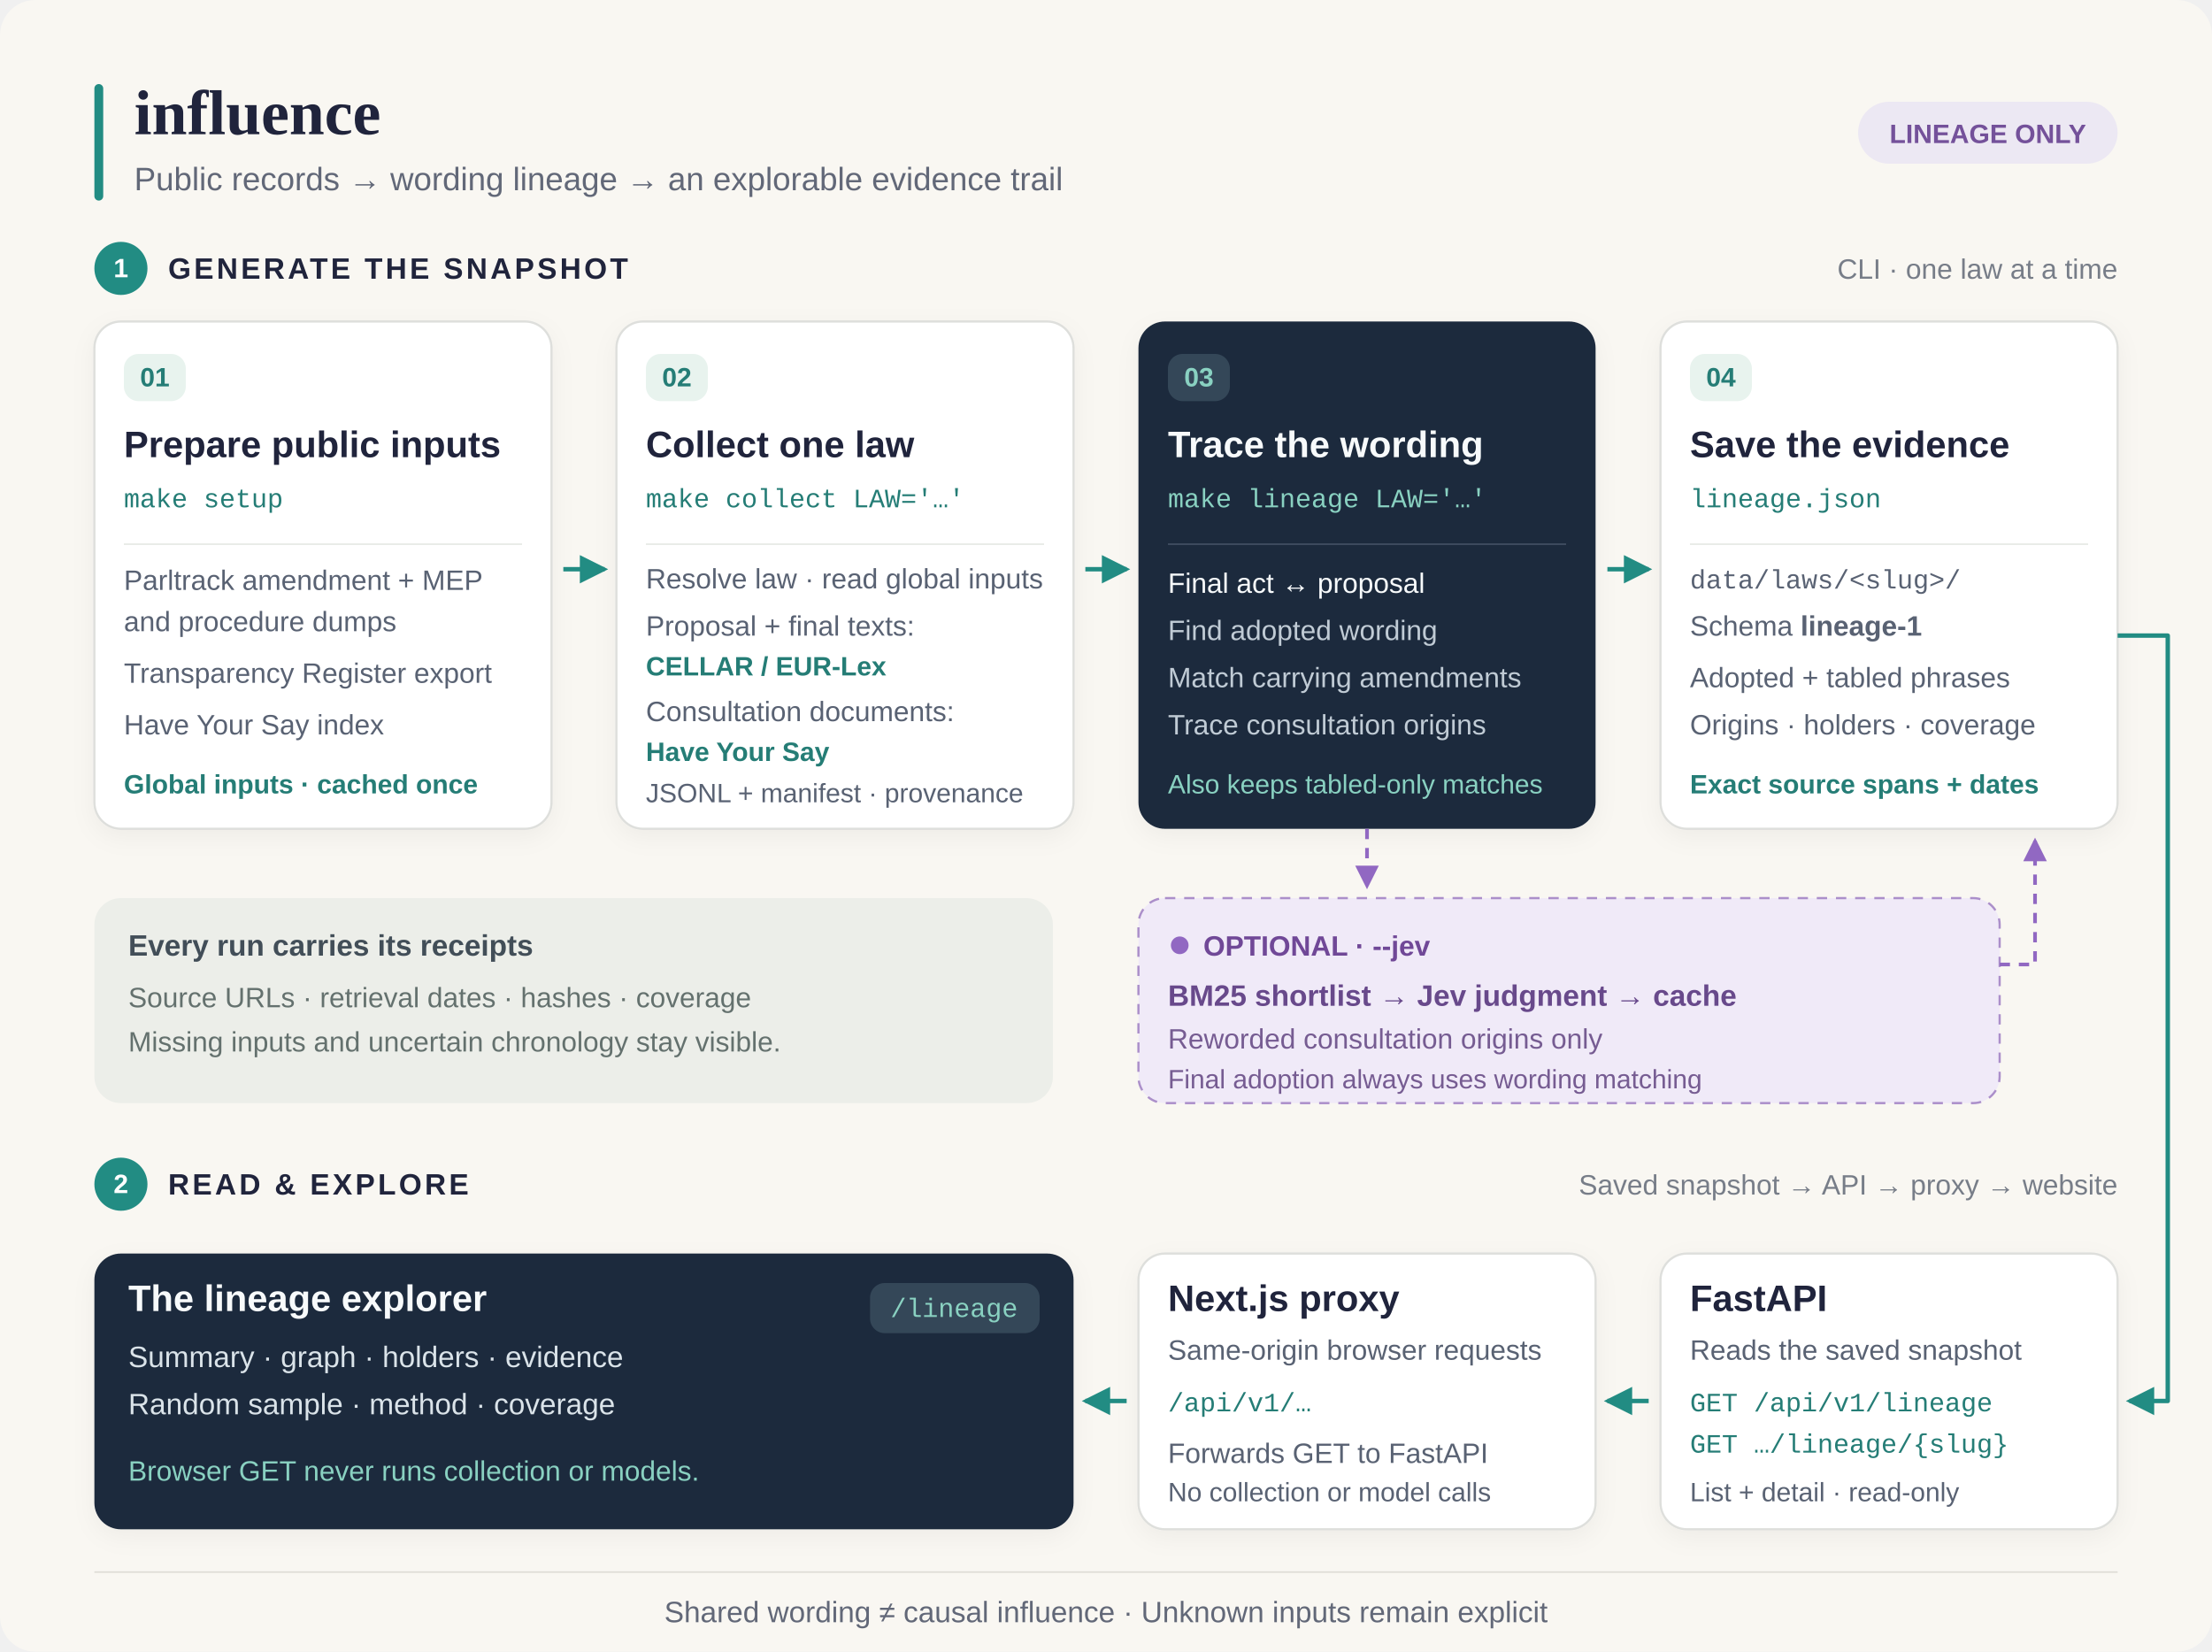
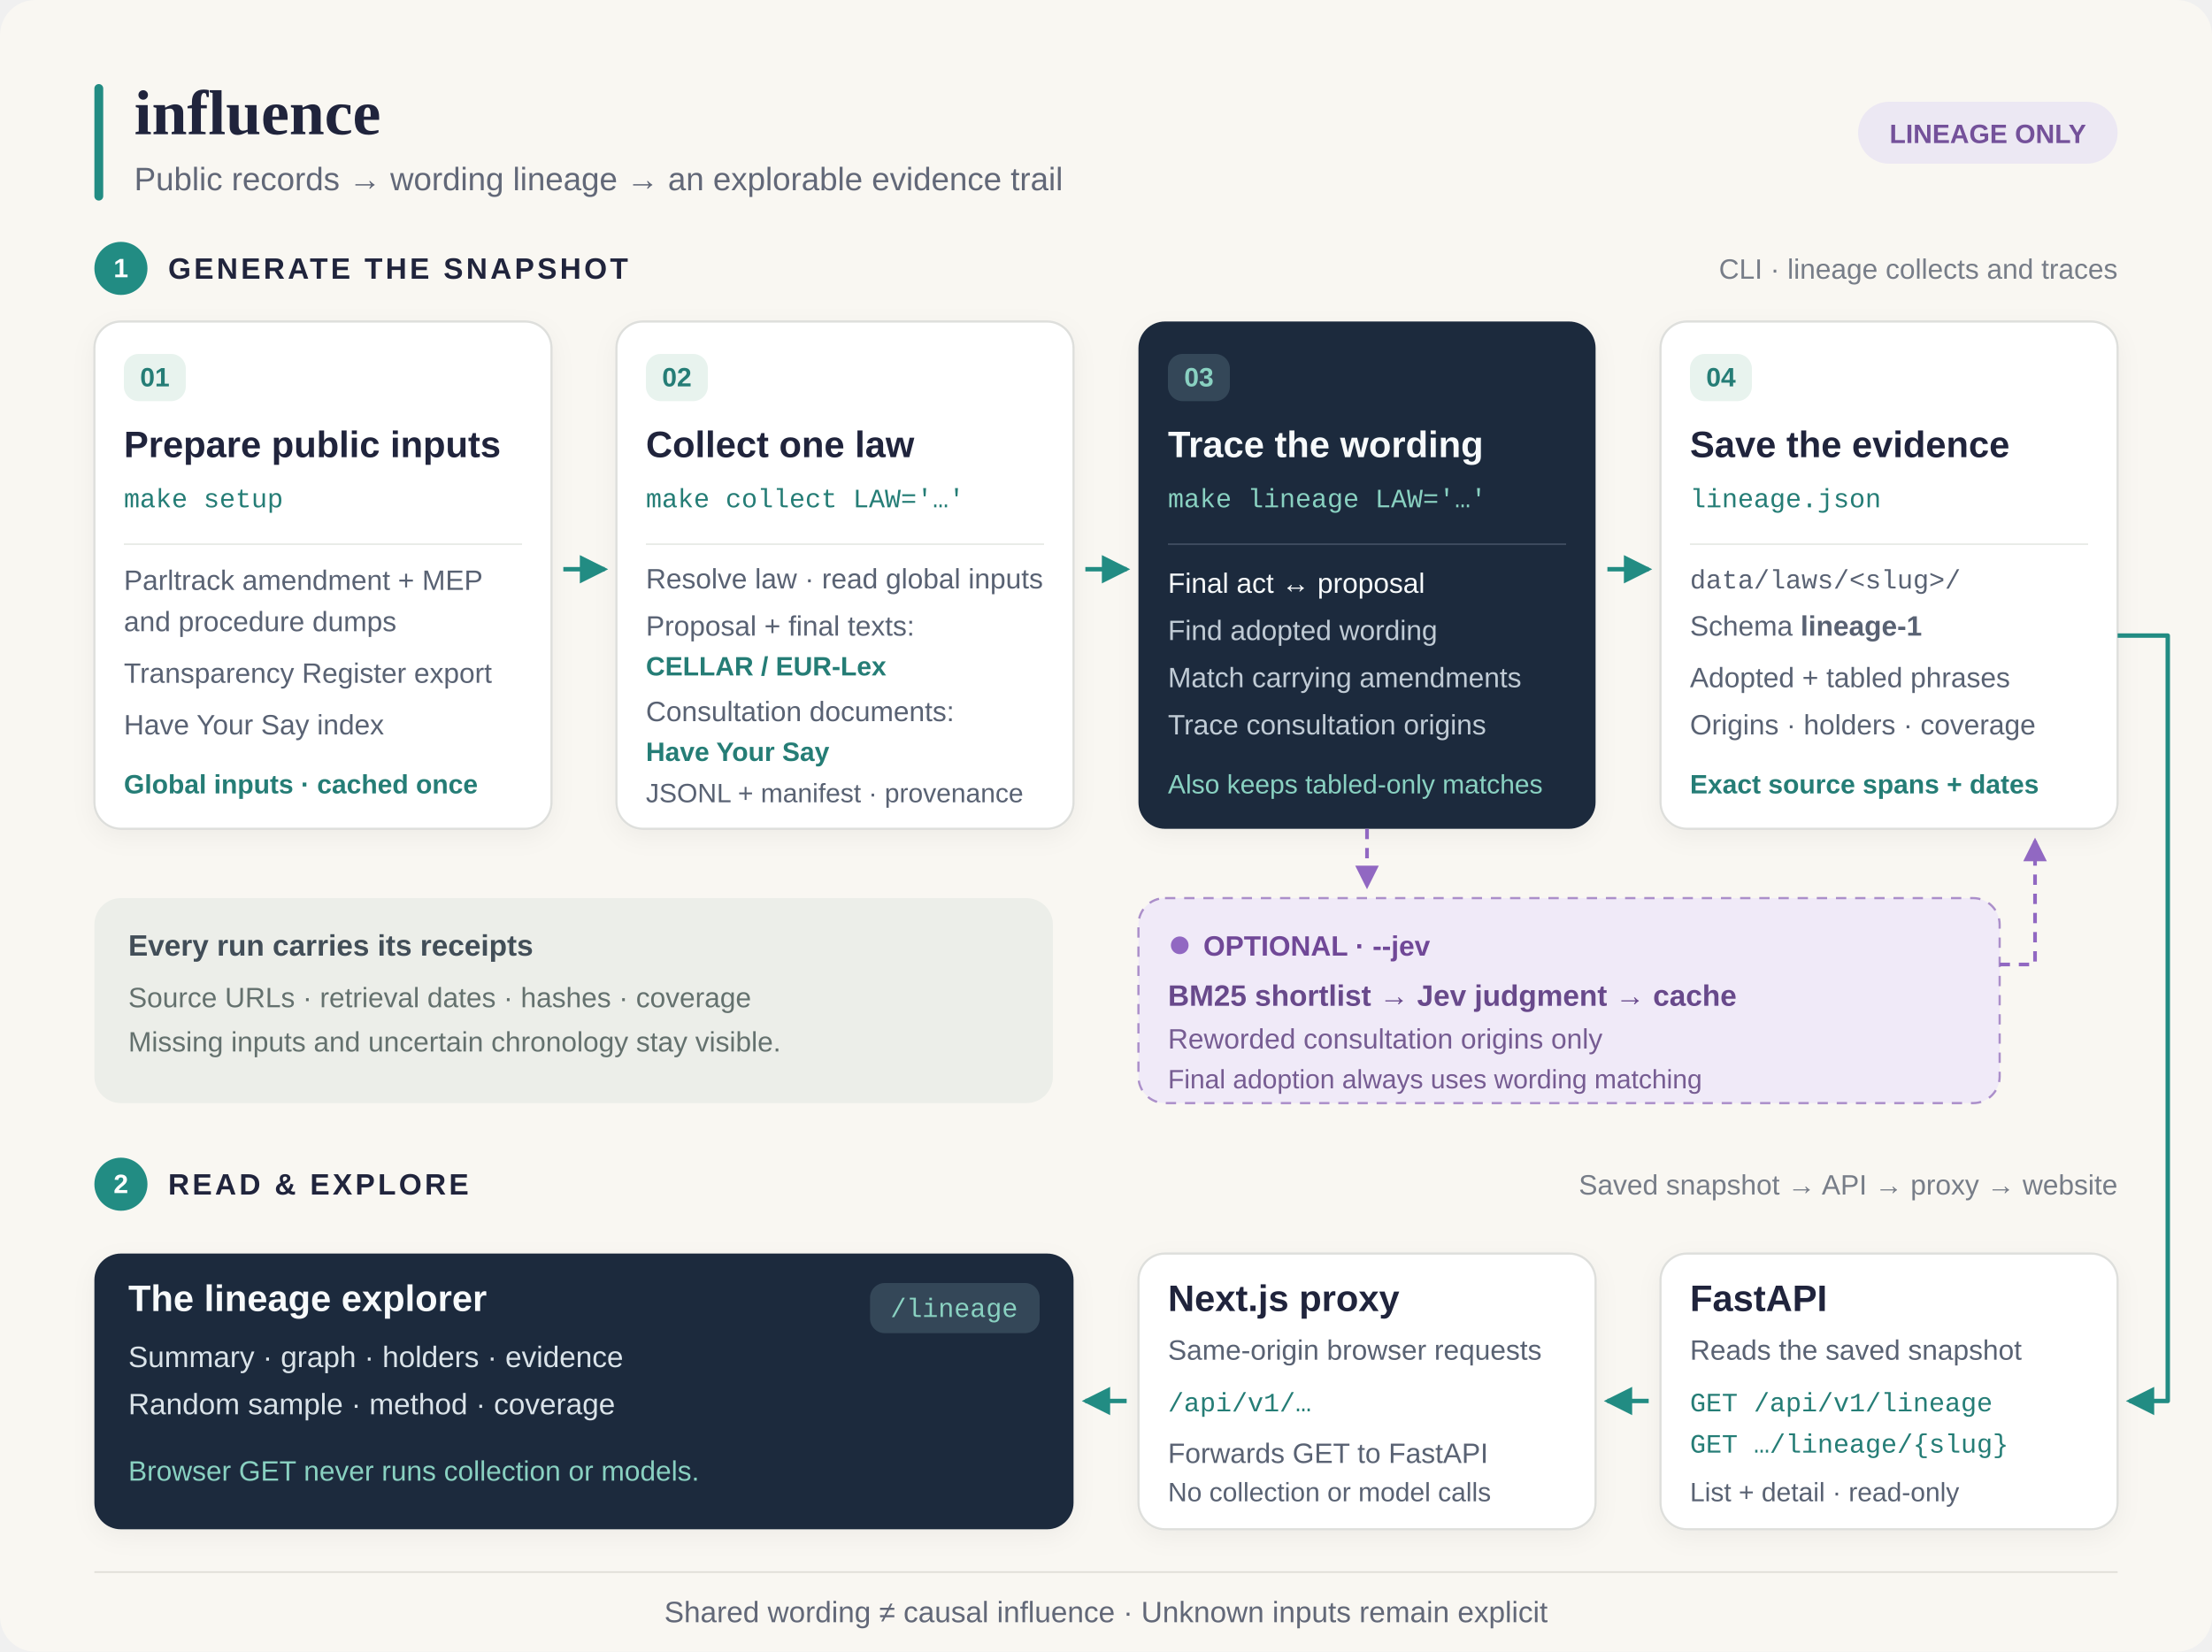
- <svg xmlns="http://www.w3.org/2000/svg" width="1500" height="1120" viewBox="0 0 1500 1120" role="img" aria-labelledby="title description">
+ <svg xmlns="http://www.w3.org/2000/svg" width="1500" height="1120" viewBox="0 0 1500 1120" style="max-width:100%;height:auto" role="img" aria-labelledby="title description">
  <defs>
    <marker id="arrow-teal" viewBox="0 0 10 10" refX="8" refY="5" markerWidth="8" markerHeight="8" orient="auto-start-reverse">
      <path d="M 1 1 L 9 5 L 1 9 Z" fill="#228c83" />
    </marker>
    <marker id="arrow-purple" viewBox="0 0 10 10" refX="8" refY="5" markerWidth="8" markerHeight="8" orient="auto-start-reverse">
      <path d="M 1 1 L 9 5 L 1 9 Z" fill="#9168c2" />
    </marker>
    <filter id="card-shadow" x="-10%" y="-10%" width="120%" height="130%">
      <feDropShadow dx="0" dy="5" stdDeviation="8" flood-color="#20243c" flood-opacity="0.045" />
    </filter>
    <style>
      text { font-family: -apple-system, BlinkMacSystemFont, 'Segoe UI', Arial, sans-serif; }
      .title { font-family: Georgia, 'Times New Roman', serif; font-size: 43px; font-weight: 700; fill: #20243c; }
      .subtitle { font-size: 22px; fill: #626878; }
      .lane { font-size: 20px; font-weight: 700; letter-spacing: 2px; fill: #20243c; }
      .card-title { font-size: 25px; font-weight: 650; fill: #20243c; }
      .body { font-size: 19px; fill: #596273; }
      .label { font-size: 18px; font-weight: 600; fill: #257d76; }
      .mono { font-family: 'SFMono-Regular', Consolas, 'Liberation Mono', monospace; font-size: 18px; }
      .white { fill: #f7fafb; }
      .muted-white { fill: #c0cbd5; }
      .step { font-size: 18px; font-weight: 700; fill: #257d76; }
      .card { fill: #ffffff; stroke: #dedfdc; stroke-width: 1.5; filter: url(#card-shadow); }
      .flow { fill: none; stroke: #228c83; stroke-width: 3; stroke-linejoin: round; marker-end: url(#arrow-teal); }
      .optional-flow { fill: none; stroke: #9168c2; stroke-width: 2.5; stroke-dasharray: 7 6; stroke-linejoin: round; marker-end: url(#arrow-purple); }
    </style>
  </defs>
  <rect width="1500" height="1120" rx="24" fill="#f9f7f2" />
  <rect x="64" y="57" width="6" height="79" rx="3" fill="#228c83" />
  <text x="91" y="91" class="title">influence</text>
  <text x="91" y="129" class="subtitle">Public records → wording lineage → an explorable evidence trail</text>
  <rect x="1260" y="69" width="176" height="42" rx="21" fill="#ece8f3" />
  <text x="1348" y="97" text-anchor="middle" font-size="18" font-weight="600" fill="#74519a">LINEAGE ONLY</text>
  <circle cx="82" cy="182" r="18" fill="#228c83" />
  <text x="82" y="188" text-anchor="middle" font-size="18" font-weight="700" fill="#fff">1</text>
  <text x="114" y="189" class="lane">GENERATE THE SNAPSHOT</text>
-   <text x="1436" y="189" text-anchor="end" font-size="19" fill="#777d88">CLI · one law at a time</text>
+   <text x="1436" y="189" text-anchor="end" font-size="19" fill="#777d88">CLI · lineage collects and traces</text>
  <rect x="64" y="218" width="310" height="344" rx="18" class="card" />
  <rect x="84" y="240" width="42" height="32" rx="10" fill="#e8f3ee" />
  <text x="105" y="262" text-anchor="middle" class="step">01</text>
  <text x="84" y="310" class="card-title">Prepare public inputs</text>
  <text x="84" y="344" class="mono" fill="#257d76">make setup</text>
  <path d="M84 369 H354" stroke="#e5e8e4" />
  <text x="84" y="400" class="body">Parltrack amendment + MEP</text>
  <text x="84" y="428" class="body">and procedure dumps</text>
  <text x="84" y="463" class="body">Transparency Register export</text>
  <text x="84" y="498" class="body">Have Your Say index</text>
  <text x="84" y="538" class="label">Global inputs · cached once</text>
  <path d="M382 386 H410" class="flow" />
  <rect x="418" y="218" width="310" height="344" rx="18" class="card" />
  <rect x="438" y="240" width="42" height="32" rx="10" fill="#e8f3ee" />
  <text x="459" y="262" text-anchor="middle" class="step">02</text>
  <text x="438" y="310" class="card-title">Collect one law</text>
  <text x="438" y="344" class="mono" fill="#257d76">make collect LAW='…'</text>
  <path d="M438 369 H708" stroke="#e5e8e4" />
  <text x="438" y="399" class="body">Resolve law · read global inputs</text>
  <text x="438" y="431" class="body">Proposal + final texts:</text>
  <text x="438" y="458" class="label">CELLAR / EUR-Lex</text>
  <text x="438" y="489" class="body">Consultation documents:</text>
  <text x="438" y="516" class="label">Have Your Say</text>
  <text x="438" y="544" font-size="18" fill="#596273">JSONL + manifest · provenance</text>
  <path d="M736 386 H764" class="flow" />
  <rect x="772" y="218" width="310" height="344" rx="18" fill="#1d293d" filter="url(#card-shadow)" />
  <rect x="792" y="240" width="42" height="32" rx="10" fill="#344758" />
  <text x="813" y="262" text-anchor="middle" font-size="18" font-weight="700" fill="#89d1c1">03</text>
  <text x="792" y="310" class="card-title white">Trace the wording</text>
  <text x="792" y="344" class="mono" fill="#89d1c1">make lineage LAW='…'</text>
  <path d="M792 369 H1062" stroke="#435064" />
  <text x="792" y="402" class="body white">Final act ↔ proposal</text>
  <text x="792" y="434" class="body muted-white">Find adopted wording</text>
  <text x="792" y="466" class="body muted-white">Match carrying amendments</text>
  <text x="792" y="498" class="body muted-white">Trace consultation origins</text>
  <text x="792" y="538" font-size="18" fill="#89d1c1">Also keeps tabled-only matches</text>
  <path d="M1090 386 H1118" class="flow" />
  <rect x="1126" y="218" width="310" height="344" rx="18" class="card" />
  <rect x="1146" y="240" width="42" height="32" rx="10" fill="#e8f3ee" />
  <text x="1167" y="262" text-anchor="middle" class="step">04</text>
  <text x="1146" y="310" class="card-title">Save the evidence</text>
  <text x="1146" y="344" class="mono" fill="#257d76">lineage.json</text>
  <path d="M1146 369 H1416" stroke="#e5e8e4" />
  <text x="1146" y="399" class="mono" fill="#596273">data/laws/&lt;slug&gt;/</text>
  <text x="1146" y="431" class="body">Schema <tspan font-weight="700">lineage-1</tspan>
  </text>
  <text x="1146" y="466" class="body">Adopted + tabled phrases</text>
  <text x="1146" y="498" class="body">Origins · holders · coverage</text>
  <text x="1146" y="538" class="label">Exact source spans + dates</text>
  <path d="M927 562 V601" class="optional-flow" />
  <rect x="772" y="609" width="584" height="139" rx="18" fill="#f0eaf8" stroke="#ab8fca" stroke-width="1.5" stroke-dasharray="7 6" />
  <circle cx="800" cy="641" r="6" fill="#9168c2" />
  <text x="816" y="648" font-size="19" font-weight="700" fill="#704897">OPTIONAL · --jev</text>
  <text x="792" y="682" font-size="20" font-weight="600" fill="#68498b">BM25 shortlist → Jev judgment → cache</text>
  <text x="792" y="711" font-size="19" fill="#765c92">Reworded consultation origins only</text>
  <text x="792" y="738" font-size="18" fill="#765c92">Final adoption always uses wording matching</text>
  <path d="M1356 654 H1380 V570" class="optional-flow" />
  <rect x="64" y="609" width="650" height="139" rx="18" fill="#eceee9" />
  <text x="87" y="648" font-size="20" font-weight="600" fill="#424e58">Every run carries its receipts</text>
  <text x="87" y="683" font-size="19" fill="#64716e">Source URLs · retrieval dates · hashes · coverage</text>
  <text x="87" y="713" font-size="19" fill="#64716e">Missing inputs and uncertain chronology stay visible.</text>
  <circle cx="82" cy="803" r="18" fill="#228c83" />
  <text x="82" y="809" text-anchor="middle" font-size="18" font-weight="700" fill="#fff">2</text>
  <text x="114" y="810" class="lane">READ &amp; EXPLORE</text>
  <text x="1436" y="810" text-anchor="end" font-size="19" fill="#777d88">Saved snapshot → API → proxy → website</text>
  <path d="M1436 431 H1470 V950 H1444" class="flow" />
  <rect x="1126" y="850" width="310" height="187" rx="18" class="card" />
  <text x="1146" y="889" class="card-title">FastAPI</text>
  <text x="1146" y="922" class="body">Reads the saved snapshot</text>
  <text x="1146" y="957" class="mono" fill="#257d76">GET /api/v1/lineage</text>
  <text x="1146" y="985" class="mono" fill="#257d76">GET …/lineage/{slug}</text>
  <text x="1146" y="1018" font-size="18" fill="#596273">List + detail · read-only</text>
  <path d="M1118 950 H1090" class="flow" />
  <rect x="772" y="850" width="310" height="187" rx="18" class="card" />
  <text x="792" y="889" class="card-title">Next.js proxy</text>
  <text x="792" y="922" class="body">Same-origin browser requests</text>
  <text x="792" y="957" class="mono" fill="#257d76">/api/v1/…</text>
  <text x="792" y="992" class="body">Forwards GET to FastAPI</text>
  <text x="792" y="1018" font-size="18" fill="#596273">No collection or model calls</text>
  <path d="M764 950 H736" class="flow" />
  <rect x="64" y="850" width="664" height="187" rx="18" fill="#1d293d" filter="url(#card-shadow)" />
  <text x="87" y="889" class="card-title white">The lineage explorer</text>
  <rect x="590" y="870" width="115" height="34" rx="10" fill="#344758" />
  <text x="647" y="893" text-anchor="middle" class="mono" fill="#89d1c1">/lineage</text>
  <text x="87" y="927" font-size="20" fill="#dae3e9">Summary · graph · holders · evidence</text>
  <text x="87" y="959" font-size="20" fill="#dae3e9">Random sample · method · coverage</text>
  <text x="87" y="1004" font-size="19" fill="#89d1c1">Browser GET never runs collection or models.</text>
  <path d="M64 1066 H1436" stroke="#dddcd4" />
  <text x="750" y="1100" text-anchor="middle" font-size="20" fill="#626878">Shared wording ≠ causal influence  ·  Unknown inputs remain explicit</text>
</svg>
